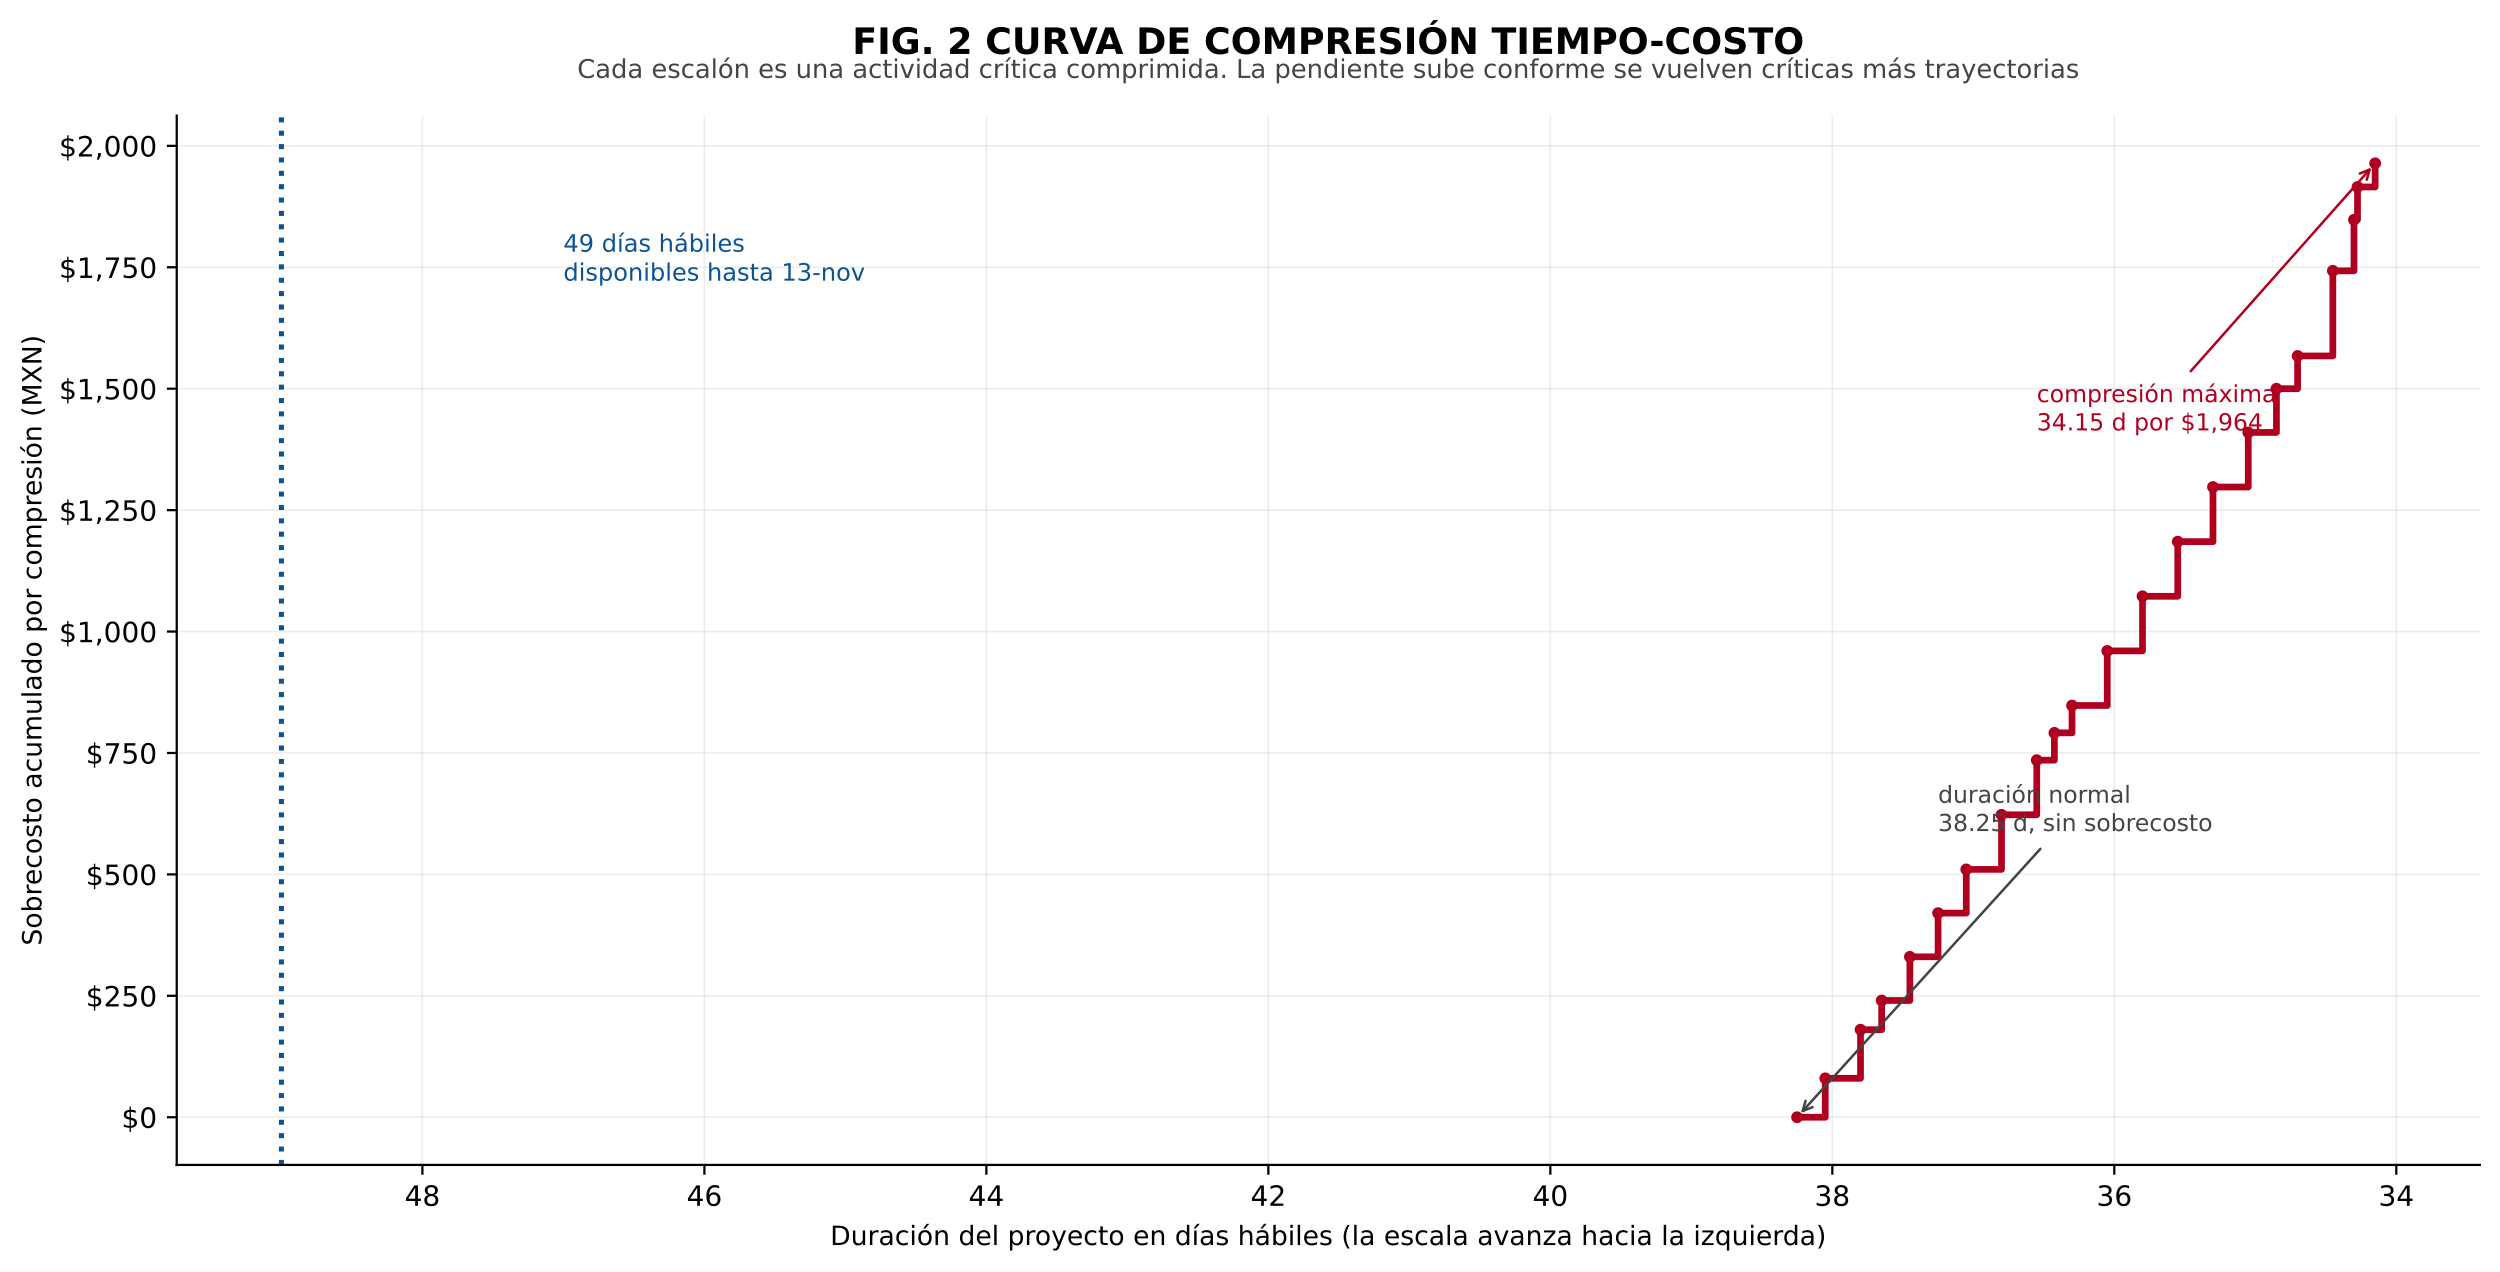
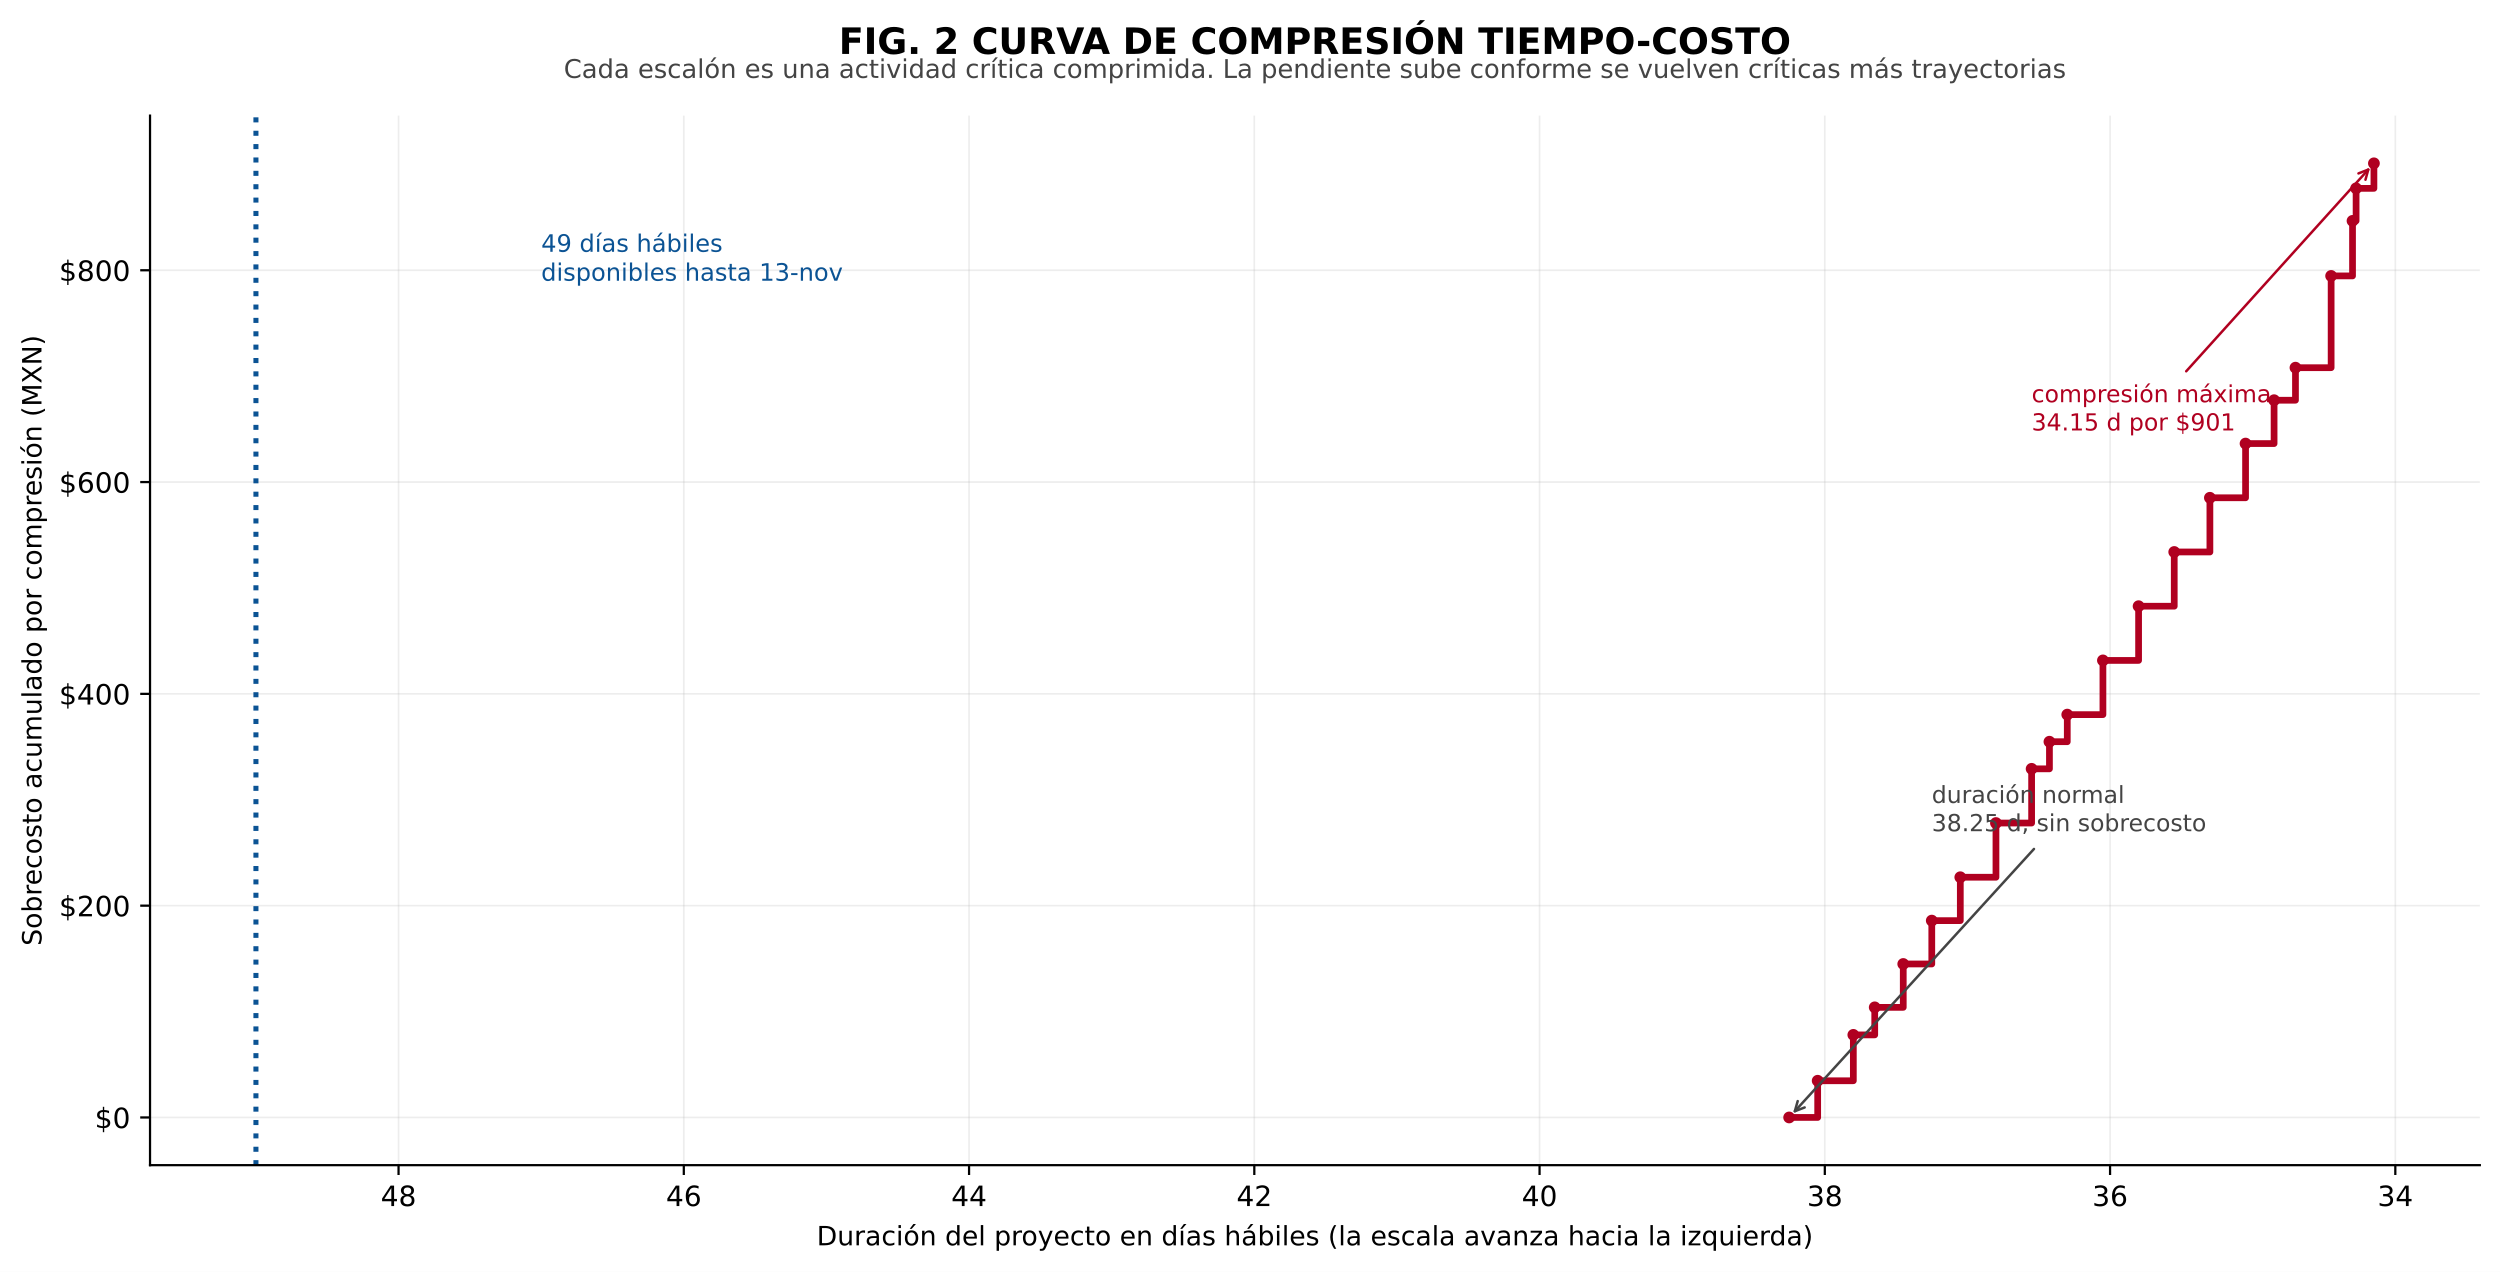
- <svg xmlns="http://www.w3.org/2000/svg" xmlns:xlink="http://www.w3.org/1999/xlink" width="892.189pt" height="453.814pt" viewBox="0 0 892.189 453.814" version="1.1">
+ <svg xmlns="http://www.w3.org/2000/svg" xmlns:xlink="http://www.w3.org/1999/xlink" width="892.009pt" height="453.814pt" viewBox="0 0 892.009 453.814" version="1.1">
  <defs>
    <style type="text/css">*{stroke-linejoin: round; stroke-linecap: butt}</style>
  </defs>
  <g id="figure_1">
    <g id="patch_1">
-       <path d="M 0 453.814  L 892.189 453.814  L 892.189 0  L 0 0  z " style="fill: #ffffff" />
+       <path d="M 0 453.814  L 892.009 453.814  L 892.009 0  L 0 0  z " style="fill: #ffffff" />
    </g>
    <g id="axes_1">
      <g id="patch_2">
-         <path d="M 63.071 415.733  L 884.989 415.733  L 884.989 41.255  L 63.071 41.255  z " style="fill: #ffffff" />
+         <path d="M 53.531 415.733  L 884.809 415.733  L 884.809 41.255  L 53.531 41.255  z " style="fill: #ffffff" />
      </g>
      <g id="matplotlib.axis_1">
        <g id="xtick_1">
          <g id="line2d_1">
-             <path d="M 855.177 415.733  L 855.177 41.255  " clip-path="url(#p94b01a4f8e)" style="fill: none; stroke: #b0b0b0; stroke-opacity: 0.22; stroke-width: 0.6; stroke-linecap: square" />
+             <path d="M 854.657 415.733  L 854.657 41.255  " clip-path="url(#p83d47a5a9a)" style="fill: none; stroke: #b0b0b0; stroke-opacity: 0.22; stroke-width: 0.6; stroke-linecap: square" />
          </g>
          <g id="line2d_2">
            <defs>
-               <path id="m39b48ec024" d="M 0 0  L 0 3.5  " style="stroke: #000000; stroke-width: 0.8" />
+               <path id="m2f2d874684" d="M 0 0  L 0 3.5  " style="stroke: #000000; stroke-width: 0.8" />
            </defs>
            <g>
-               <use xlink:href="#m39b48ec024" x="855.177" y="415.733" style="stroke: #000000; stroke-width: 0.8" />
+               <use xlink:href="#m2f2d874684" x="854.657" y="415.733" style="stroke: #000000; stroke-width: 0.8" />
            </g>
          </g>
          <g id="text_1">
-             <text style="font-size: 10px; font-family: 'DejaVu Sans'; text-anchor: middle" x="855.177" y="430.331" transform="rotate(-0 855.1767 430.3309)">34</text>
+             <text style="font-size: 10px; font-family: 'DejaVu Sans'; text-anchor: middle" x="854.657" y="430.331" transform="rotate(-0 854.6566 430.3309)">34</text>
          </g>
        </g>
        <g id="xtick_2">
          <g id="line2d_3">
-             <path d="M 754.544 415.733  L 754.544 41.255  " clip-path="url(#p94b01a4f8e)" style="fill: none; stroke: #b0b0b0; stroke-opacity: 0.22; stroke-width: 0.6; stroke-linecap: square" />
+             <path d="M 752.878 415.733  L 752.878 41.255  " clip-path="url(#p83d47a5a9a)" style="fill: none; stroke: #b0b0b0; stroke-opacity: 0.22; stroke-width: 0.6; stroke-linecap: square" />
          </g>
          <g id="line2d_4">
            <g>
-               <use xlink:href="#m39b48ec024" x="754.544" y="415.733" style="stroke: #000000; stroke-width: 0.8" />
+               <use xlink:href="#m2f2d874684" x="752.878" y="415.733" style="stroke: #000000; stroke-width: 0.8" />
            </g>
          </g>
          <g id="text_2">
-             <text style="font-size: 10px; font-family: 'DejaVu Sans'; text-anchor: middle" x="754.544" y="430.331" transform="rotate(-0 754.544 430.3309)">36</text>
+             <text style="font-size: 10px; font-family: 'DejaVu Sans'; text-anchor: middle" x="752.878" y="430.331" transform="rotate(-0 752.8778 430.3309)">36</text>
          </g>
        </g>
        <g id="xtick_3">
          <g id="line2d_5">
-             <path d="M 653.911 415.733  L 653.911 41.255  " clip-path="url(#p94b01a4f8e)" style="fill: none; stroke: #b0b0b0; stroke-opacity: 0.22; stroke-width: 0.6; stroke-linecap: square" />
+             <path d="M 651.099 415.733  L 651.099 41.255  " clip-path="url(#p83d47a5a9a)" style="fill: none; stroke: #b0b0b0; stroke-opacity: 0.22; stroke-width: 0.6; stroke-linecap: square" />
          </g>
          <g id="line2d_6">
            <g>
-               <use xlink:href="#m39b48ec024" x="653.911" y="415.733" style="stroke: #000000; stroke-width: 0.8" />
+               <use xlink:href="#m2f2d874684" x="651.099" y="415.733" style="stroke: #000000; stroke-width: 0.8" />
            </g>
          </g>
          <g id="text_3">
-             <text style="font-size: 10px; font-family: 'DejaVu Sans'; text-anchor: middle" x="653.911" y="430.331" transform="rotate(-0 653.9112 430.3309)">38</text>
+             <text style="font-size: 10px; font-family: 'DejaVu Sans'; text-anchor: middle" x="651.099" y="430.331" transform="rotate(-0 651.0991 430.3309)">38</text>
          </g>
        </g>
        <g id="xtick_4">
          <g id="line2d_7">
-             <path d="M 553.279 415.733  L 553.279 41.255  " clip-path="url(#p94b01a4f8e)" style="fill: none; stroke: #b0b0b0; stroke-opacity: 0.22; stroke-width: 0.6; stroke-linecap: square" />
+             <path d="M 549.32 415.733  L 549.32 41.255  " clip-path="url(#p83d47a5a9a)" style="fill: none; stroke: #b0b0b0; stroke-opacity: 0.22; stroke-width: 0.6; stroke-linecap: square" />
          </g>
          <g id="line2d_8">
            <g>
-               <use xlink:href="#m39b48ec024" x="553.279" y="415.733" style="stroke: #000000; stroke-width: 0.8" />
+               <use xlink:href="#m2f2d874684" x="549.32" y="415.733" style="stroke: #000000; stroke-width: 0.8" />
            </g>
          </g>
          <g id="text_4">
-             <text style="font-size: 10px; font-family: 'DejaVu Sans'; text-anchor: middle" x="553.279" y="430.331" transform="rotate(-0 553.2785 430.3309)">40</text>
+             <text style="font-size: 10px; font-family: 'DejaVu Sans'; text-anchor: middle" x="549.32" y="430.331" transform="rotate(-0 549.3204 430.3309)">40</text>
          </g>
        </g>
        <g id="xtick_5">
          <g id="line2d_9">
-             <path d="M 452.646 415.733  L 452.646 41.255  " clip-path="url(#p94b01a4f8e)" style="fill: none; stroke: #b0b0b0; stroke-opacity: 0.22; stroke-width: 0.6; stroke-linecap: square" />
+             <path d="M 447.542 415.733  L 447.542 41.255  " clip-path="url(#p83d47a5a9a)" style="fill: none; stroke: #b0b0b0; stroke-opacity: 0.22; stroke-width: 0.6; stroke-linecap: square" />
          </g>
          <g id="line2d_10">
            <g>
-               <use xlink:href="#m39b48ec024" x="452.646" y="415.733" style="stroke: #000000; stroke-width: 0.8" />
+               <use xlink:href="#m2f2d874684" x="447.542" y="415.733" style="stroke: #000000; stroke-width: 0.8" />
            </g>
          </g>
          <g id="text_5">
-             <text style="font-size: 10px; font-family: 'DejaVu Sans'; text-anchor: middle" x="452.646" y="430.331" transform="rotate(-0 452.6458 430.3309)">42</text>
+             <text style="font-size: 10px; font-family: 'DejaVu Sans'; text-anchor: middle" x="447.542" y="430.331" transform="rotate(-0 447.5416 430.3309)">42</text>
          </g>
        </g>
        <g id="xtick_6">
          <g id="line2d_11">
-             <path d="M 352.013 415.733  L 352.013 41.255  " clip-path="url(#p94b01a4f8e)" style="fill: none; stroke: #b0b0b0; stroke-opacity: 0.22; stroke-width: 0.6; stroke-linecap: square" />
+             <path d="M 345.763 415.733  L 345.763 41.255  " clip-path="url(#p83d47a5a9a)" style="fill: none; stroke: #b0b0b0; stroke-opacity: 0.22; stroke-width: 0.6; stroke-linecap: square" />
          </g>
          <g id="line2d_12">
            <g>
-               <use xlink:href="#m39b48ec024" x="352.013" y="415.733" style="stroke: #000000; stroke-width: 0.8" />
+               <use xlink:href="#m2f2d874684" x="345.763" y="415.733" style="stroke: #000000; stroke-width: 0.8" />
            </g>
          </g>
          <g id="text_6">
-             <text style="font-size: 10px; font-family: 'DejaVu Sans'; text-anchor: middle" x="352.013" y="430.331" transform="rotate(-0 352.0131 430.3309)">44</text>
+             <text style="font-size: 10px; font-family: 'DejaVu Sans'; text-anchor: middle" x="345.763" y="430.331" transform="rotate(-0 345.7629 430.3309)">44</text>
          </g>
        </g>
        <g id="xtick_7">
          <g id="line2d_13">
-             <path d="M 251.38 415.733  L 251.38 41.255  " clip-path="url(#p94b01a4f8e)" style="fill: none; stroke: #b0b0b0; stroke-opacity: 0.22; stroke-width: 0.6; stroke-linecap: square" />
+             <path d="M 243.984 415.733  L 243.984 41.255  " clip-path="url(#p83d47a5a9a)" style="fill: none; stroke: #b0b0b0; stroke-opacity: 0.22; stroke-width: 0.6; stroke-linecap: square" />
          </g>
          <g id="line2d_14">
            <g>
-               <use xlink:href="#m39b48ec024" x="251.38" y="415.733" style="stroke: #000000; stroke-width: 0.8" />
+               <use xlink:href="#m2f2d874684" x="243.984" y="415.733" style="stroke: #000000; stroke-width: 0.8" />
            </g>
          </g>
          <g id="text_7">
-             <text style="font-size: 10px; font-family: 'DejaVu Sans'; text-anchor: middle" x="251.38" y="430.331" transform="rotate(-0 251.3804 430.3309)">46</text>
+             <text style="font-size: 10px; font-family: 'DejaVu Sans'; text-anchor: middle" x="243.984" y="430.331" transform="rotate(-0 243.9842 430.3309)">46</text>
          </g>
        </g>
        <g id="xtick_8">
          <g id="line2d_15">
-             <path d="M 150.748 415.733  L 150.748 41.255  " clip-path="url(#p94b01a4f8e)" style="fill: none; stroke: #b0b0b0; stroke-opacity: 0.22; stroke-width: 0.6; stroke-linecap: square" />
+             <path d="M 142.205 415.733  L 142.205 41.255  " clip-path="url(#p83d47a5a9a)" style="fill: none; stroke: #b0b0b0; stroke-opacity: 0.22; stroke-width: 0.6; stroke-linecap: square" />
          </g>
          <g id="line2d_16">
            <g>
-               <use xlink:href="#m39b48ec024" x="150.748" y="415.733" style="stroke: #000000; stroke-width: 0.8" />
+               <use xlink:href="#m2f2d874684" x="142.205" y="415.733" style="stroke: #000000; stroke-width: 0.8" />
            </g>
          </g>
          <g id="text_8">
-             <text style="font-size: 10px; font-family: 'DejaVu Sans'; text-anchor: middle" x="150.748" y="430.331" transform="rotate(-0 150.7476 430.3309)">48</text>
+             <text style="font-size: 10px; font-family: 'DejaVu Sans'; text-anchor: middle" x="142.205" y="430.331" transform="rotate(-0 142.2055 430.3309)">48</text>
          </g>
        </g>
        <g id="text_9">
-           <text style="font-size: 9.5px; font-family: 'DejaVu Sans'; text-anchor: middle" x="474.03" y="444.332" transform="rotate(-0 474.0303 444.3318)">Duración del proyecto en días hábiles  (la escala avanza hacia la izquierda)</text>
+           <text style="font-size: 9.5px; font-family: 'DejaVu Sans'; text-anchor: middle" x="469.17" y="444.332" transform="rotate(-0 469.1696 444.3318)">Duración del proyecto en días hábiles  (la escala avanza hacia la izquierda)</text>
        </g>
      </g>
      <g id="matplotlib.axis_2">
        <g id="ytick_1">
          <g id="line2d_17">
-             <path d="M 63.071 398.712  L 884.989 398.712  " clip-path="url(#p94b01a4f8e)" style="fill: none; stroke: #b0b0b0; stroke-opacity: 0.22; stroke-width: 0.6; stroke-linecap: square" />
+             <path d="M 53.531 398.712  L 884.809 398.712  " clip-path="url(#p83d47a5a9a)" style="fill: none; stroke: #b0b0b0; stroke-opacity: 0.22; stroke-width: 0.6; stroke-linecap: square" />
          </g>
          <g id="line2d_18">
            <defs>
-               <path id="m82e78a5793" d="M 0 0  L -3.5 0  " style="stroke: #000000; stroke-width: 0.8" />
+               <path id="m6dcb63cdeb" d="M 0 0  L -3.5 0  " style="stroke: #000000; stroke-width: 0.8" />
            </defs>
            <g>
-               <use xlink:href="#m82e78a5793" x="63.071" y="398.712" style="stroke: #000000; stroke-width: 0.8" />
+               <use xlink:href="#m6dcb63cdeb" x="53.531" y="398.712" style="stroke: #000000; stroke-width: 0.8" />
            </g>
          </g>
          <g id="text_10">
-             <text style="font-size: 10px; font-family: 'DejaVu Sans'; text-anchor: end" x="56.071" y="402.511" transform="rotate(-0 56.07137 402.5107)">$0</text>
+             <text style="font-size: 10px; font-family: 'DejaVu Sans'; text-anchor: end" x="46.531" y="402.511" transform="rotate(-0 46.53074 402.5107)">$0</text>
          </g>
        </g>
        <g id="ytick_2">
          <g id="line2d_19">
-             <path d="M 63.071 355.38  L 884.989 355.38  " clip-path="url(#p94b01a4f8e)" style="fill: none; stroke: #b0b0b0; stroke-opacity: 0.22; stroke-width: 0.6; stroke-linecap: square" />
+             <path d="M 53.531 323.142  L 884.809 323.142  " clip-path="url(#p83d47a5a9a)" style="fill: none; stroke: #b0b0b0; stroke-opacity: 0.22; stroke-width: 0.6; stroke-linecap: square" />
          </g>
          <g id="line2d_20">
            <g>
-               <use xlink:href="#m82e78a5793" x="63.071" y="355.38" style="stroke: #000000; stroke-width: 0.8" />
+               <use xlink:href="#m6dcb63cdeb" x="53.531" y="323.142" style="stroke: #000000; stroke-width: 0.8" />
            </g>
          </g>
          <g id="text_11">
-             <text style="font-size: 10px; font-family: 'DejaVu Sans'; text-anchor: end" x="56.071" y="359.179" transform="rotate(-0 56.07137 359.1788)">$250</text>
+             <text style="font-size: 10px; font-family: 'DejaVu Sans'; text-anchor: end" x="46.531" y="326.941" transform="rotate(-0 46.53074 326.9408)">$200</text>
          </g>
        </g>
        <g id="ytick_3">
          <g id="line2d_21">
-             <path d="M 63.071 312.048  L 884.989 312.048  " clip-path="url(#p94b01a4f8e)" style="fill: none; stroke: #b0b0b0; stroke-opacity: 0.22; stroke-width: 0.6; stroke-linecap: square" />
+             <path d="M 53.531 247.572  L 884.809 247.572  " clip-path="url(#p83d47a5a9a)" style="fill: none; stroke: #b0b0b0; stroke-opacity: 0.22; stroke-width: 0.6; stroke-linecap: square" />
          </g>
          <g id="line2d_22">
            <g>
-               <use xlink:href="#m82e78a5793" x="63.071" y="312.048" style="stroke: #000000; stroke-width: 0.8" />
+               <use xlink:href="#m6dcb63cdeb" x="53.531" y="247.572" style="stroke: #000000; stroke-width: 0.8" />
            </g>
          </g>
          <g id="text_12">
-             <text style="font-size: 10px; font-family: 'DejaVu Sans'; text-anchor: end" x="56.071" y="315.847" transform="rotate(-0 56.07137 315.8469)">$500</text>
+             <text style="font-size: 10px; font-family: 'DejaVu Sans'; text-anchor: end" x="46.531" y="251.371" transform="rotate(-0 46.53074 251.3708)">$400</text>
          </g>
        </g>
        <g id="ytick_4">
          <g id="line2d_23">
-             <path d="M 63.071 268.716  L 884.989 268.716  " clip-path="url(#p94b01a4f8e)" style="fill: none; stroke: #b0b0b0; stroke-opacity: 0.22; stroke-width: 0.6; stroke-linecap: square" />
+             <path d="M 53.531 172.002  L 884.809 172.002  " clip-path="url(#p83d47a5a9a)" style="fill: none; stroke: #b0b0b0; stroke-opacity: 0.22; stroke-width: 0.6; stroke-linecap: square" />
          </g>
          <g id="line2d_24">
            <g>
-               <use xlink:href="#m82e78a5793" x="63.071" y="268.716" style="stroke: #000000; stroke-width: 0.8" />
+               <use xlink:href="#m6dcb63cdeb" x="53.531" y="172.002" style="stroke: #000000; stroke-width: 0.8" />
            </g>
          </g>
          <g id="text_13">
-             <text style="font-size: 10px; font-family: 'DejaVu Sans'; text-anchor: end" x="56.071" y="272.515" transform="rotate(-0 56.07137 272.515)">$750</text>
+             <text style="font-size: 10px; font-family: 'DejaVu Sans'; text-anchor: end" x="46.531" y="175.801" transform="rotate(-0 46.53074 175.8009)">$600</text>
          </g>
        </g>
        <g id="ytick_5">
          <g id="line2d_25">
-             <path d="M 63.071 225.384  L 884.989 225.384  " clip-path="url(#p94b01a4f8e)" style="fill: none; stroke: #b0b0b0; stroke-opacity: 0.22; stroke-width: 0.6; stroke-linecap: square" />
+             <path d="M 53.531 96.432  L 884.809 96.432  " clip-path="url(#p83d47a5a9a)" style="fill: none; stroke: #b0b0b0; stroke-opacity: 0.22; stroke-width: 0.6; stroke-linecap: square" />
          </g>
          <g id="line2d_26">
            <g>
-               <use xlink:href="#m82e78a5793" x="63.071" y="225.384" style="stroke: #000000; stroke-width: 0.8" />
+               <use xlink:href="#m6dcb63cdeb" x="53.531" y="96.432" style="stroke: #000000; stroke-width: 0.8" />
            </g>
          </g>
          <g id="text_14">
-             <text style="font-size: 10px; font-family: 'DejaVu Sans'; text-anchor: end" x="56.071" y="229.183" transform="rotate(-0 56.07137 229.1831)">$1,000</text>
-           </g>
-         </g>
-         <g id="ytick_6">
-           <g id="line2d_27">
-             <path d="M 63.071 182.052  L 884.989 182.052  " clip-path="url(#p94b01a4f8e)" style="fill: none; stroke: #b0b0b0; stroke-opacity: 0.22; stroke-width: 0.6; stroke-linecap: square" />
-           </g>
-           <g id="line2d_28">
-             <g>
-               <use xlink:href="#m82e78a5793" x="63.071" y="182.052" style="stroke: #000000; stroke-width: 0.8" />
-             </g>
-           </g>
-           <g id="text_15">
-             <text style="font-size: 10px; font-family: 'DejaVu Sans'; text-anchor: end" x="56.071" y="185.851" transform="rotate(-0 56.07137 185.8512)">$1,250</text>
-           </g>
-         </g>
-         <g id="ytick_7">
-           <g id="line2d_29">
-             <path d="M 63.071 138.72  L 884.989 138.72  " clip-path="url(#p94b01a4f8e)" style="fill: none; stroke: #b0b0b0; stroke-opacity: 0.22; stroke-width: 0.6; stroke-linecap: square" />
-           </g>
-           <g id="line2d_30">
-             <g>
-               <use xlink:href="#m82e78a5793" x="63.071" y="138.72" style="stroke: #000000; stroke-width: 0.8" />
-             </g>
-           </g>
-           <g id="text_16">
-             <text style="font-size: 10px; font-family: 'DejaVu Sans'; text-anchor: end" x="56.071" y="142.519" transform="rotate(-0 56.07137 142.5193)">$1,500</text>
-           </g>
-         </g>
-         <g id="ytick_8">
-           <g id="line2d_31">
-             <path d="M 63.071 95.388  L 884.989 95.388  " clip-path="url(#p94b01a4f8e)" style="fill: none; stroke: #b0b0b0; stroke-opacity: 0.22; stroke-width: 0.6; stroke-linecap: square" />
-           </g>
-           <g id="line2d_32">
-             <g>
-               <use xlink:href="#m82e78a5793" x="63.071" y="95.388" style="stroke: #000000; stroke-width: 0.8" />
-             </g>
-           </g>
-           <g id="text_17">
-             <text style="font-size: 10px; font-family: 'DejaVu Sans'; text-anchor: end" x="56.071" y="99.187" transform="rotate(-0 56.07137 99.18741)">$1,750</text>
-           </g>
-         </g>
-         <g id="ytick_9">
-           <g id="line2d_33">
-             <path d="M 63.071 52.056  L 884.989 52.056  " clip-path="url(#p94b01a4f8e)" style="fill: none; stroke: #b0b0b0; stroke-opacity: 0.22; stroke-width: 0.6; stroke-linecap: square" />
-           </g>
-           <g id="line2d_34">
-             <g>
-               <use xlink:href="#m82e78a5793" x="63.071" y="52.056" style="stroke: #000000; stroke-width: 0.8" />
-             </g>
-           </g>
-           <g id="text_18">
-             <text style="font-size: 10px; font-family: 'DejaVu Sans'; text-anchor: end" x="56.071" y="55.856" transform="rotate(-0 56.07137 55.8555)">$2,000</text>
-           </g>
-         </g>
-         <g id="text_19">
+             <text style="font-size: 10px; font-family: 'DejaVu Sans'; text-anchor: end" x="46.531" y="100.231" transform="rotate(-0 46.53074 100.2309)">$800</text>
+           </g>
+         </g>
+         <g id="text_15">
          <text style="font-size: 9.5px; font-family: 'DejaVu Sans'; text-anchor: middle" x="14.799" y="228.494" transform="rotate(-90 14.79852 228.4944)">Sobrecosto acumulado por compresión (MXN)</text>
        </g>
      </g>
-       <g id="line2d_35">
-         <path d="M 641.332 398.712  L 651.395 398.712  L 651.395 384.826  L 663.975 384.826  L 663.975 367.469  L 671.522 367.469  L 671.522 357.055  L 681.585 357.055  L 681.585 341.459  L 691.649 341.459  L 691.649 325.864  L 701.712 325.864  L 701.712 310.269  L 714.291 310.269  L 714.291 290.775  L 726.87 290.775  L 726.87 271.28  L 733.16 271.28  L 733.16 261.533  L 739.449 261.533  L 739.449 251.786  L 752.028 251.786  L 752.028 232.292  L 764.607 232.292  L 764.607 212.798  L 777.186 212.798  L 777.186 193.304  L 789.765 193.304  L 789.765 173.81  L 802.345 173.81  L 802.345 154.315  L 812.408 154.315  L 812.408 138.72  L 819.955 138.72  L 819.955 127.024  L 832.534 127.024  L 832.534 96.648  L 840.082 96.648  L 840.082 78.423  L 841.34 78.423  L 841.34 66.726  L 847.629 66.726  L 847.629 58.277  " clip-path="url(#p94b01a4f8e)" style="fill: none; stroke: #b00020; stroke-width: 2.4; stroke-linecap: square" />
-       </g>
-       <g id="line2d_36">
+       <g id="line2d_27">
+         <path d="M 638.377 398.712  L 648.555 398.712  L 648.555 385.617  L 661.277 385.617  L 661.277 369.248  L 668.91 369.248  L 668.91 359.427  L 679.088 359.427  L 679.088 343.954  L 689.266 343.954  L 689.266 328.48  L 699.444 328.48  L 699.444 313.006  L 712.166 313.006  L 712.166 293.664  L 724.889 293.664  L 724.889 274.322  L 731.25 274.322  L 731.25 264.651  L 737.611 264.651  L 737.611 254.98  L 750.333 254.98  L 750.333 235.638  L 763.056 235.638  L 763.056 216.295  L 775.778 216.295  L 775.778 196.953  L 788.5 196.953  L 788.5 177.611  L 801.223 177.611  L 801.223 158.269  L 811.401 158.269  L 811.401 142.795  L 819.034 142.795  L 819.034 131.19  L 831.756 131.19  L 831.756 98.453  L 839.39 98.453  L 839.39 78.811  L 840.662 78.811  L 840.662 67.206  L 847.023 67.206  L 847.023 58.277  " clip-path="url(#p83d47a5a9a)" style="fill: none; stroke: #b00020; stroke-width: 2.4; stroke-linecap: square" />
+       </g>
+       <g id="line2d_28">
        <defs>
-           <path id="m7c398e80f4" d="M 0 1.6  C 0.424 1.6 0.831 1.431 1.131 1.131  C 1.431 0.831 1.6 0.424 1.6 0  C 1.6 -0.424 1.431 -0.831 1.131 -1.131  C 0.831 -1.431 0.424 -1.6 0 -1.6  C -0.424 -1.6 -0.831 -1.431 -1.131 -1.131  C -1.431 -0.831 -1.6 -0.424 -1.6 0  C -1.6 0.424 -1.431 0.831 -1.131 1.131  C -0.831 1.431 -0.424 1.6 0 1.6  z " style="stroke: #b00020" />
+           <path id="m1e8c10120e" d="M 0 1.6  C 0.424 1.6 0.831 1.431 1.131 1.131  C 1.431 0.831 1.6 0.424 1.6 0  C 1.6 -0.424 1.431 -0.831 1.131 -1.131  C 0.831 -1.431 0.424 -1.6 0 -1.6  C -0.424 -1.6 -0.831 -1.431 -1.131 -1.131  C -1.431 -0.831 -1.6 -0.424 -1.6 0  C -1.6 0.424 -1.431 0.831 -1.131 1.131  C -0.831 1.431 -0.424 1.6 0 1.6  z " style="stroke: #b00020" />
        </defs>
-         <g clip-path="url(#p94b01a4f8e)">
-           <use xlink:href="#m7c398e80f4" x="641.332" y="398.712" style="fill: #b00020; stroke: #b00020" />
-           <use xlink:href="#m7c398e80f4" x="651.395" y="384.826" style="fill: #b00020; stroke: #b00020" />
-           <use xlink:href="#m7c398e80f4" x="663.975" y="367.469" style="fill: #b00020; stroke: #b00020" />
-           <use xlink:href="#m7c398e80f4" x="671.522" y="357.055" style="fill: #b00020; stroke: #b00020" />
-           <use xlink:href="#m7c398e80f4" x="681.585" y="341.459" style="fill: #b00020; stroke: #b00020" />
-           <use xlink:href="#m7c398e80f4" x="691.649" y="325.864" style="fill: #b00020; stroke: #b00020" />
-           <use xlink:href="#m7c398e80f4" x="701.712" y="310.269" style="fill: #b00020; stroke: #b00020" />
-           <use xlink:href="#m7c398e80f4" x="714.291" y="290.775" style="fill: #b00020; stroke: #b00020" />
-           <use xlink:href="#m7c398e80f4" x="726.87" y="271.28" style="fill: #b00020; stroke: #b00020" />
-           <use xlink:href="#m7c398e80f4" x="733.16" y="261.533" style="fill: #b00020; stroke: #b00020" />
-           <use xlink:href="#m7c398e80f4" x="739.449" y="251.786" style="fill: #b00020; stroke: #b00020" />
-           <use xlink:href="#m7c398e80f4" x="752.028" y="232.292" style="fill: #b00020; stroke: #b00020" />
-           <use xlink:href="#m7c398e80f4" x="764.607" y="212.798" style="fill: #b00020; stroke: #b00020" />
-           <use xlink:href="#m7c398e80f4" x="777.186" y="193.304" style="fill: #b00020; stroke: #b00020" />
-           <use xlink:href="#m7c398e80f4" x="789.765" y="173.81" style="fill: #b00020; stroke: #b00020" />
-           <use xlink:href="#m7c398e80f4" x="802.345" y="154.315" style="fill: #b00020; stroke: #b00020" />
-           <use xlink:href="#m7c398e80f4" x="812.408" y="138.72" style="fill: #b00020; stroke: #b00020" />
-           <use xlink:href="#m7c398e80f4" x="819.955" y="127.024" style="fill: #b00020; stroke: #b00020" />
-           <use xlink:href="#m7c398e80f4" x="832.534" y="96.648" style="fill: #b00020; stroke: #b00020" />
-           <use xlink:href="#m7c398e80f4" x="840.082" y="78.423" style="fill: #b00020; stroke: #b00020" />
-           <use xlink:href="#m7c398e80f4" x="841.34" y="66.726" style="fill: #b00020; stroke: #b00020" />
-           <use xlink:href="#m7c398e80f4" x="847.629" y="58.277" style="fill: #b00020; stroke: #b00020" />
-         </g>
-       </g>
-       <g id="line2d_37">
-         <path d="M 100.431 415.733  L 100.431 41.255  " clip-path="url(#p94b01a4f8e)" style="fill: none; stroke-dasharray: 1.8,2.97; stroke-dashoffset: 0; stroke: #0b5394; stroke-width: 1.8" />
+         <g clip-path="url(#p83d47a5a9a)">
+           <use xlink:href="#m1e8c10120e" x="638.377" y="398.712" style="fill: #b00020; stroke: #b00020" />
+           <use xlink:href="#m1e8c10120e" x="648.555" y="385.617" style="fill: #b00020; stroke: #b00020" />
+           <use xlink:href="#m1e8c10120e" x="661.277" y="369.248" style="fill: #b00020; stroke: #b00020" />
+           <use xlink:href="#m1e8c10120e" x="668.91" y="359.427" style="fill: #b00020; stroke: #b00020" />
+           <use xlink:href="#m1e8c10120e" x="679.088" y="343.954" style="fill: #b00020; stroke: #b00020" />
+           <use xlink:href="#m1e8c10120e" x="689.266" y="328.48" style="fill: #b00020; stroke: #b00020" />
+           <use xlink:href="#m1e8c10120e" x="699.444" y="313.006" style="fill: #b00020; stroke: #b00020" />
+           <use xlink:href="#m1e8c10120e" x="712.166" y="293.664" style="fill: #b00020; stroke: #b00020" />
+           <use xlink:href="#m1e8c10120e" x="724.889" y="274.322" style="fill: #b00020; stroke: #b00020" />
+           <use xlink:href="#m1e8c10120e" x="731.25" y="264.651" style="fill: #b00020; stroke: #b00020" />
+           <use xlink:href="#m1e8c10120e" x="737.611" y="254.98" style="fill: #b00020; stroke: #b00020" />
+           <use xlink:href="#m1e8c10120e" x="750.333" y="235.638" style="fill: #b00020; stroke: #b00020" />
+           <use xlink:href="#m1e8c10120e" x="763.056" y="216.295" style="fill: #b00020; stroke: #b00020" />
+           <use xlink:href="#m1e8c10120e" x="775.778" y="196.953" style="fill: #b00020; stroke: #b00020" />
+           <use xlink:href="#m1e8c10120e" x="788.5" y="177.611" style="fill: #b00020; stroke: #b00020" />
+           <use xlink:href="#m1e8c10120e" x="801.223" y="158.269" style="fill: #b00020; stroke: #b00020" />
+           <use xlink:href="#m1e8c10120e" x="811.401" y="142.795" style="fill: #b00020; stroke: #b00020" />
+           <use xlink:href="#m1e8c10120e" x="819.034" y="131.19" style="fill: #b00020; stroke: #b00020" />
+           <use xlink:href="#m1e8c10120e" x="831.756" y="98.453" style="fill: #b00020; stroke: #b00020" />
+           <use xlink:href="#m1e8c10120e" x="839.39" y="78.811" style="fill: #b00020; stroke: #b00020" />
+           <use xlink:href="#m1e8c10120e" x="840.662" y="67.206" style="fill: #b00020; stroke: #b00020" />
+           <use xlink:href="#m1e8c10120e" x="847.023" y="58.277" style="fill: #b00020; stroke: #b00020" />
+         </g>
+       </g>
+       <g id="line2d_29">
+         <path d="M 91.316 415.733  L 91.316 41.255  " clip-path="url(#p83d47a5a9a)" style="fill: none; stroke-dasharray: 1.8,2.97; stroke-dashoffset: 0; stroke: #0b5394; stroke-width: 1.8" />
      </g>
      <g id="patch_3">
-         <path d="M 63.071 415.733  L 63.071 41.255  " style="fill: none; stroke: #000000; stroke-width: 0.8; stroke-linejoin: miter; stroke-linecap: square" />
+         <path d="M 53.531 415.733  L 53.531 41.255  " style="fill: none; stroke: #000000; stroke-width: 0.8; stroke-linejoin: miter; stroke-linecap: square" />
      </g>
      <g id="patch_4">
-         <path d="M 63.071 415.733  L 884.989 415.733  " style="fill: none; stroke: #000000; stroke-width: 0.8; stroke-linejoin: miter; stroke-linecap: square" />
+         <path d="M 53.531 415.733  L 884.809 415.733  " style="fill: none; stroke: #000000; stroke-width: 0.8; stroke-linejoin: miter; stroke-linecap: square" />
+       </g>
+       <g id="text_16">
+         <text style="font-size: 8.6px; font-family: 'DejaVu Sans'; fill: #0b5394" transform="translate(193.0948 89.84709)"> 49 días hábiles</text>
+         <text style="font-size: 8.6px; font-family: 'DejaVu Sans'; fill: #0b5394" transform="translate(193.0948 100.1694)"> disponibles hasta 13-nov</text>
+       </g>
+       <g id="patch_5">
+         <path d="M 725.724 302.915  Q 682.723 350.075 640.401 396.492  " style="fill: none; stroke: #444444; stroke-width: 0.9; stroke-linecap: round" />
+         <path d="M 643.906 395.141  L 640.401 396.492  L 641.423 392.877  " style="fill: none; stroke: #444444; stroke-width: 0.9; stroke-linecap: round" />
+       </g>
+       <g id="text_17">
+         <text style="font-size: 8.4px; font-family: 'DejaVu Sans'; fill: #444444" transform="translate(689.2661 286.4989)">duración normal</text>
+         <text style="font-size: 8.4px; font-family: 'DejaVu Sans'; fill: #444444" transform="translate(689.2661 296.5812)">38.25 d, sin sobrecosto</text>
+       </g>
+       <g id="patch_6">
+         <path d="M 780.046 132.472  Q 812.865 96.116 845.01 60.507  " style="fill: none; stroke: #b00020; stroke-width: 0.9; stroke-linecap: round" />
+         <path d="M 841.512 61.876  L 845.01 60.507  L 844.006 64.127  " style="fill: none; stroke: #b00020; stroke-width: 0.9; stroke-linecap: round" />
+       </g>
+       <g id="text_18">
+         <text style="font-size: 8.4px; font-family: 'DejaVu Sans'; fill: #b00020" transform="translate(724.8887 143.5165)">compresión máxima</text>
+         <text style="font-size: 8.4px; font-family: 'DejaVu Sans'; fill: #b00020" transform="translate(724.8887 153.5988)">34.15 d por $901</text>
+       </g>
+       <g id="text_19">
+         <text style="font-size: 9.2px; font-family: 'DejaVu Sans'; text-anchor: middle; fill: #444444" x="469.17" y="27.811" transform="rotate(-0 469.1696 27.81098)">Cada escalón es una actividad crítica comprimida. La pendiente sube conforme se vuelven críticas más trayectorias</text>
      </g>
      <g id="text_20">
-         <text style="font-size: 8.6px; font-family: 'DejaVu Sans'; fill: #0b5394" transform="translate(201.064 89.84709)"> 49 días hábiles</text>
-         <text style="font-size: 8.6px; font-family: 'DejaVu Sans'; fill: #0b5394" transform="translate(201.064 100.1694)"> disponibles hasta 13-nov</text>
-       </g>
-       <g id="patch_5">
-         <path d="M 728.173 302.921  Q 685.424 350.075 643.352 396.484  " style="fill: none; stroke: #444444; stroke-width: 0.9; stroke-linecap: round" />
-         <path d="M 646.853 395.123  L 643.352 396.484  L 644.364 392.866  " style="fill: none; stroke: #444444; stroke-width: 0.9; stroke-linecap: round" />
-       </g>
-       <g id="text_21">
-         <text style="font-size: 8.4px; font-family: 'DejaVu Sans'; fill: #444444" transform="translate(691.6485 286.4989)">duración normal</text>
-         <text style="font-size: 8.4px; font-family: 'DejaVu Sans'; fill: #444444" transform="translate(691.6485 296.5812)">38.25 d, sin sobrecosto</text>
-       </g>
-       <g id="patch_6">
-         <path d="M 781.821 132.463  Q 814.061 96.118 845.634 60.526  " style="fill: none; stroke: #b00020; stroke-width: 0.9; stroke-linecap: round" />
-         <path d="M 842.148 61.925  L 845.634 60.526  L 844.661 64.155  " style="fill: none; stroke: #b00020; stroke-width: 0.9; stroke-linecap: round" />
-       </g>
-       <g id="text_22">
-         <text style="font-size: 8.4px; font-family: 'DejaVu Sans'; fill: #b00020" transform="translate(726.87 143.5165)">compresión máxima</text>
-         <text style="font-size: 8.4px; font-family: 'DejaVu Sans'; fill: #b00020" transform="translate(726.87 153.5988)">34.15 d por $1,964</text>
-       </g>
-       <g id="text_23">
-         <text style="font-size: 9.2px; font-family: 'DejaVu Sans'; text-anchor: middle; fill: #444444" x="474.03" y="27.811" transform="rotate(-0 474.0303 27.81098)">Cada escalón es una actividad crítica comprimida. La pendiente sube conforme se vuelven críticas más trayectorias</text>
-       </g>
-       <g id="text_24">
-         <text style="font-weight: 700; font-size: 13px; font-family: 'DejaVu Sans'; text-anchor: middle" x="474.03" y="19.255" transform="rotate(-0 474.0303 19.25547)">FIG. 2  CURVA DE COMPRESIÓN TIEMPO-COSTO</text>
+         <text style="font-weight: 700; font-size: 13px; font-family: 'DejaVu Sans'; text-anchor: middle" x="469.17" y="19.255" transform="rotate(-0 469.1696 19.25547)">FIG. 2  CURVA DE COMPRESIÓN TIEMPO-COSTO</text>
      </g>
    </g>
  </g>
  <defs>
-     <clipPath id="p94b01a4f8e">
-       <rect x="63.071" y="41.255" width="821.918" height="374.478" />
+     <clipPath id="p83d47a5a9a">
+       <rect x="53.531" y="41.255" width="831.278" height="374.478" />
    </clipPath>
  </defs>
</svg>
